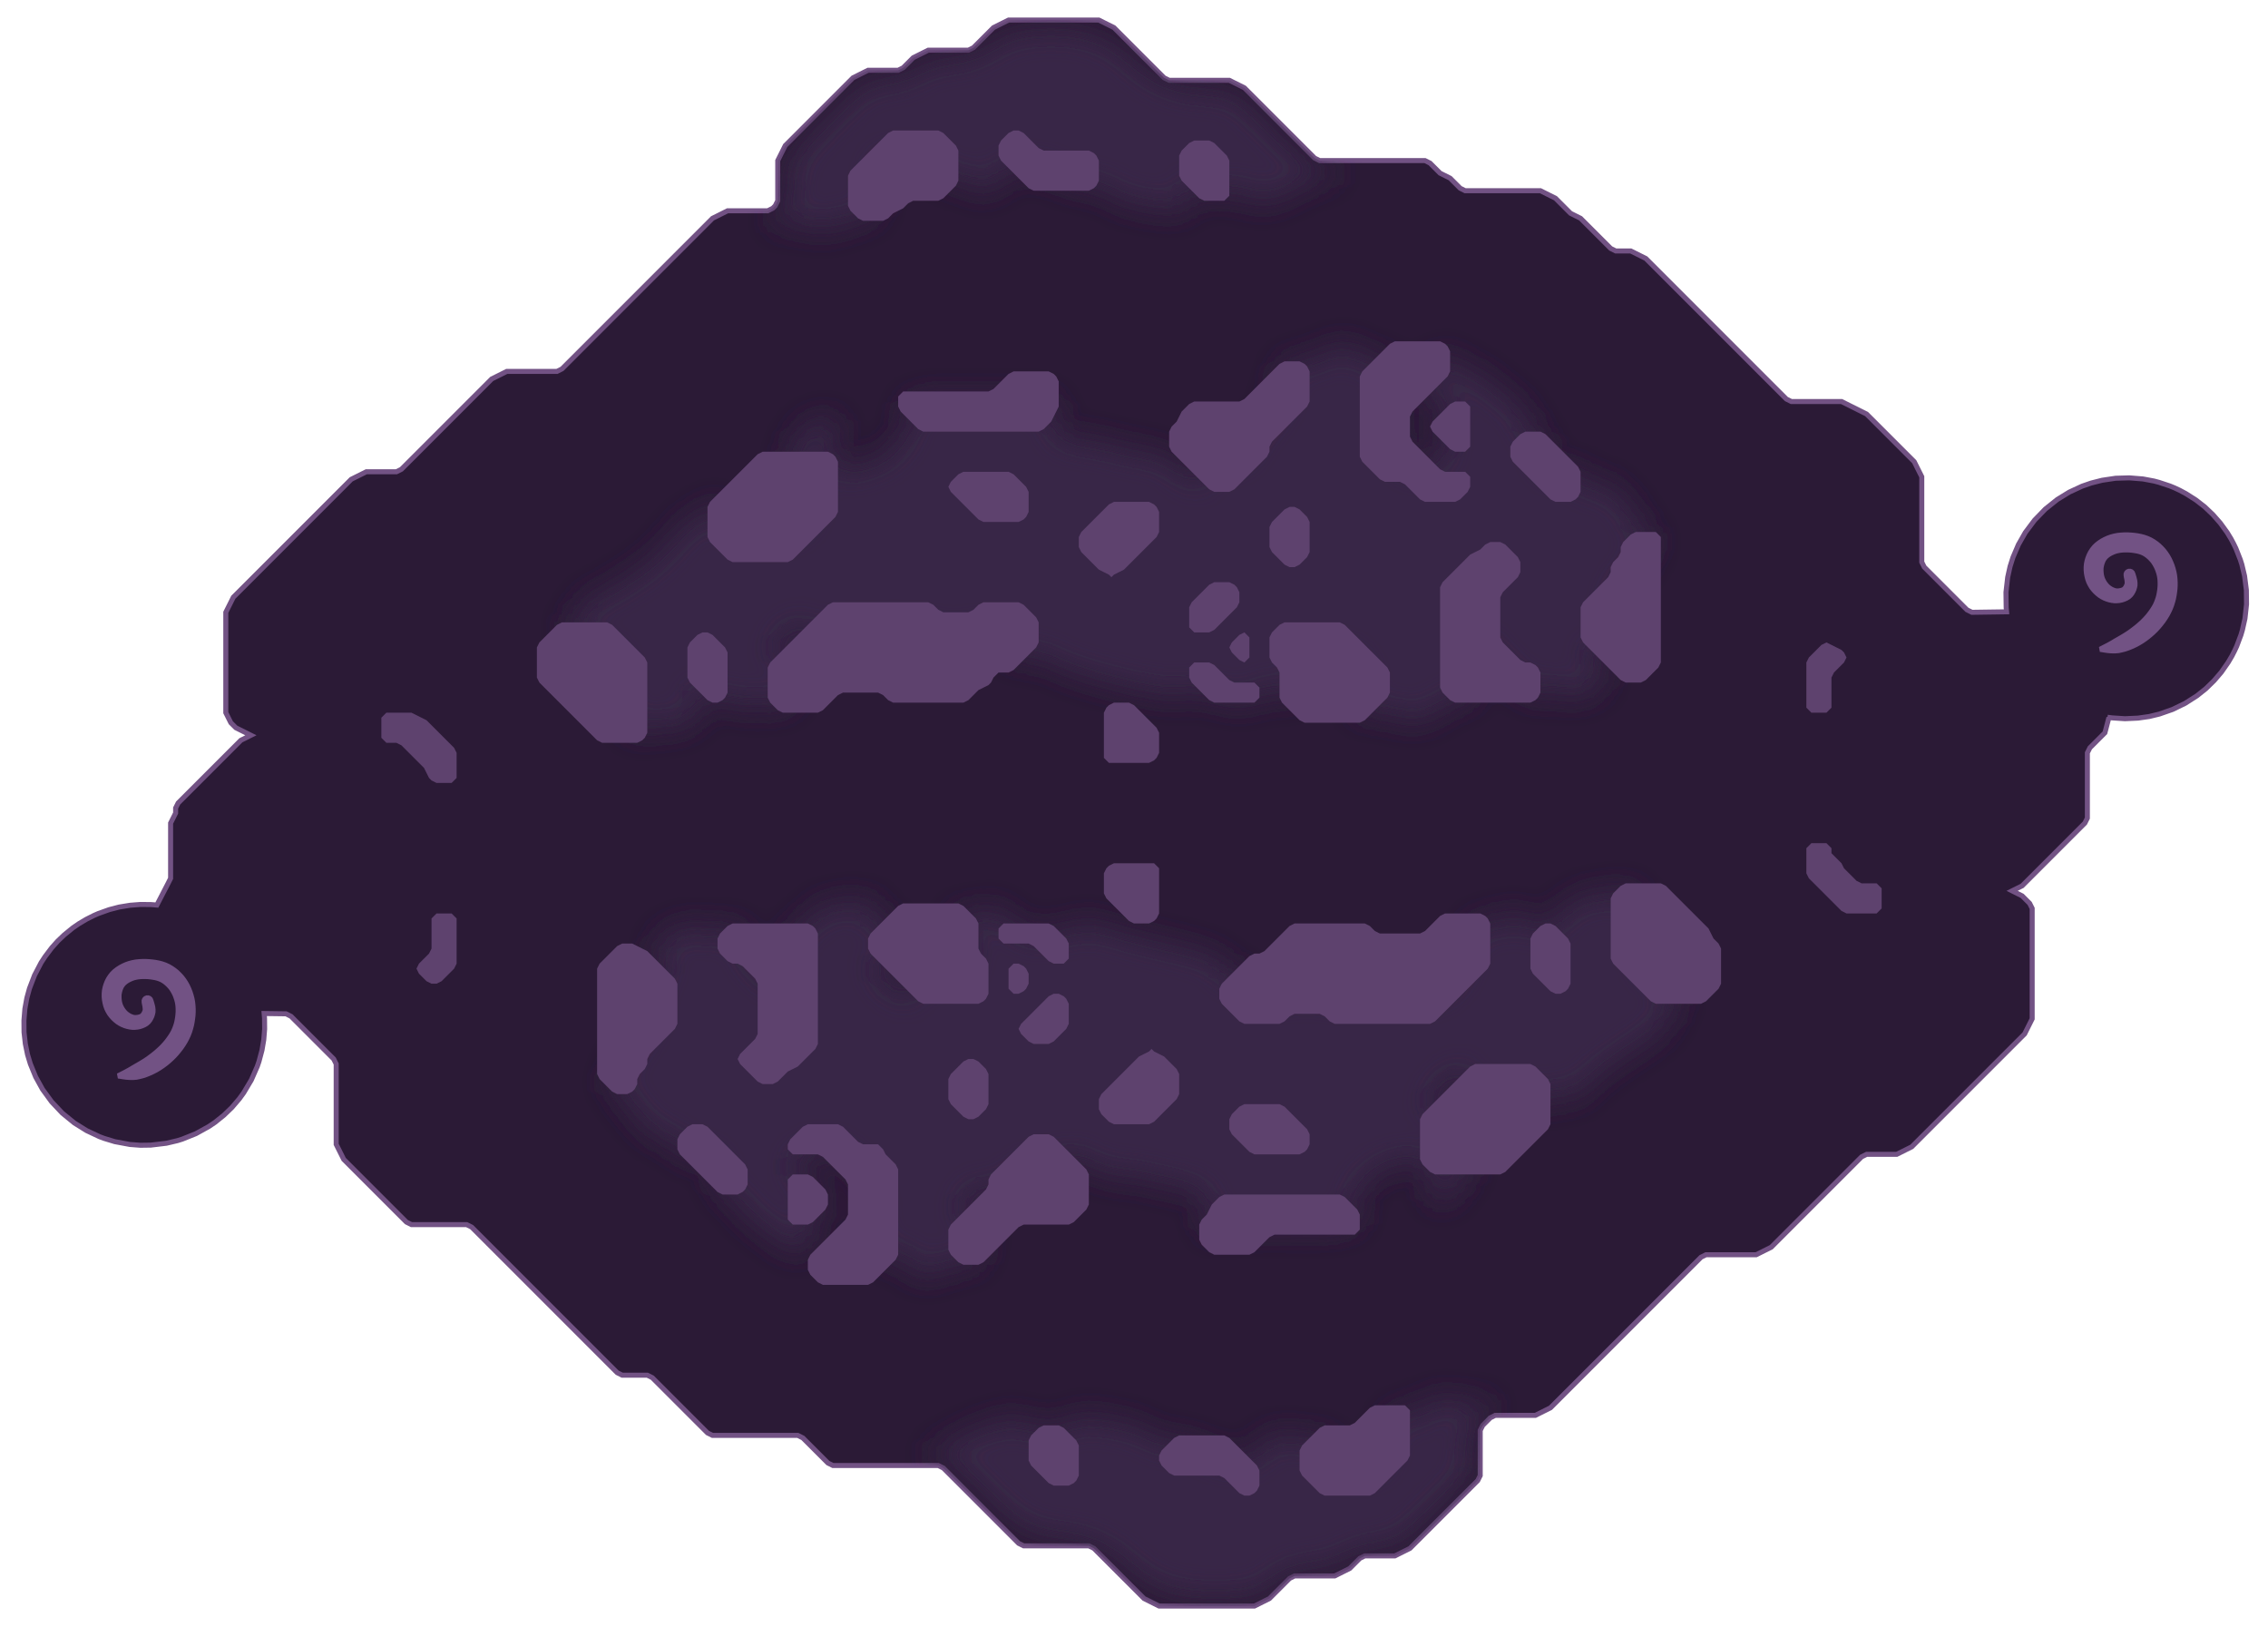
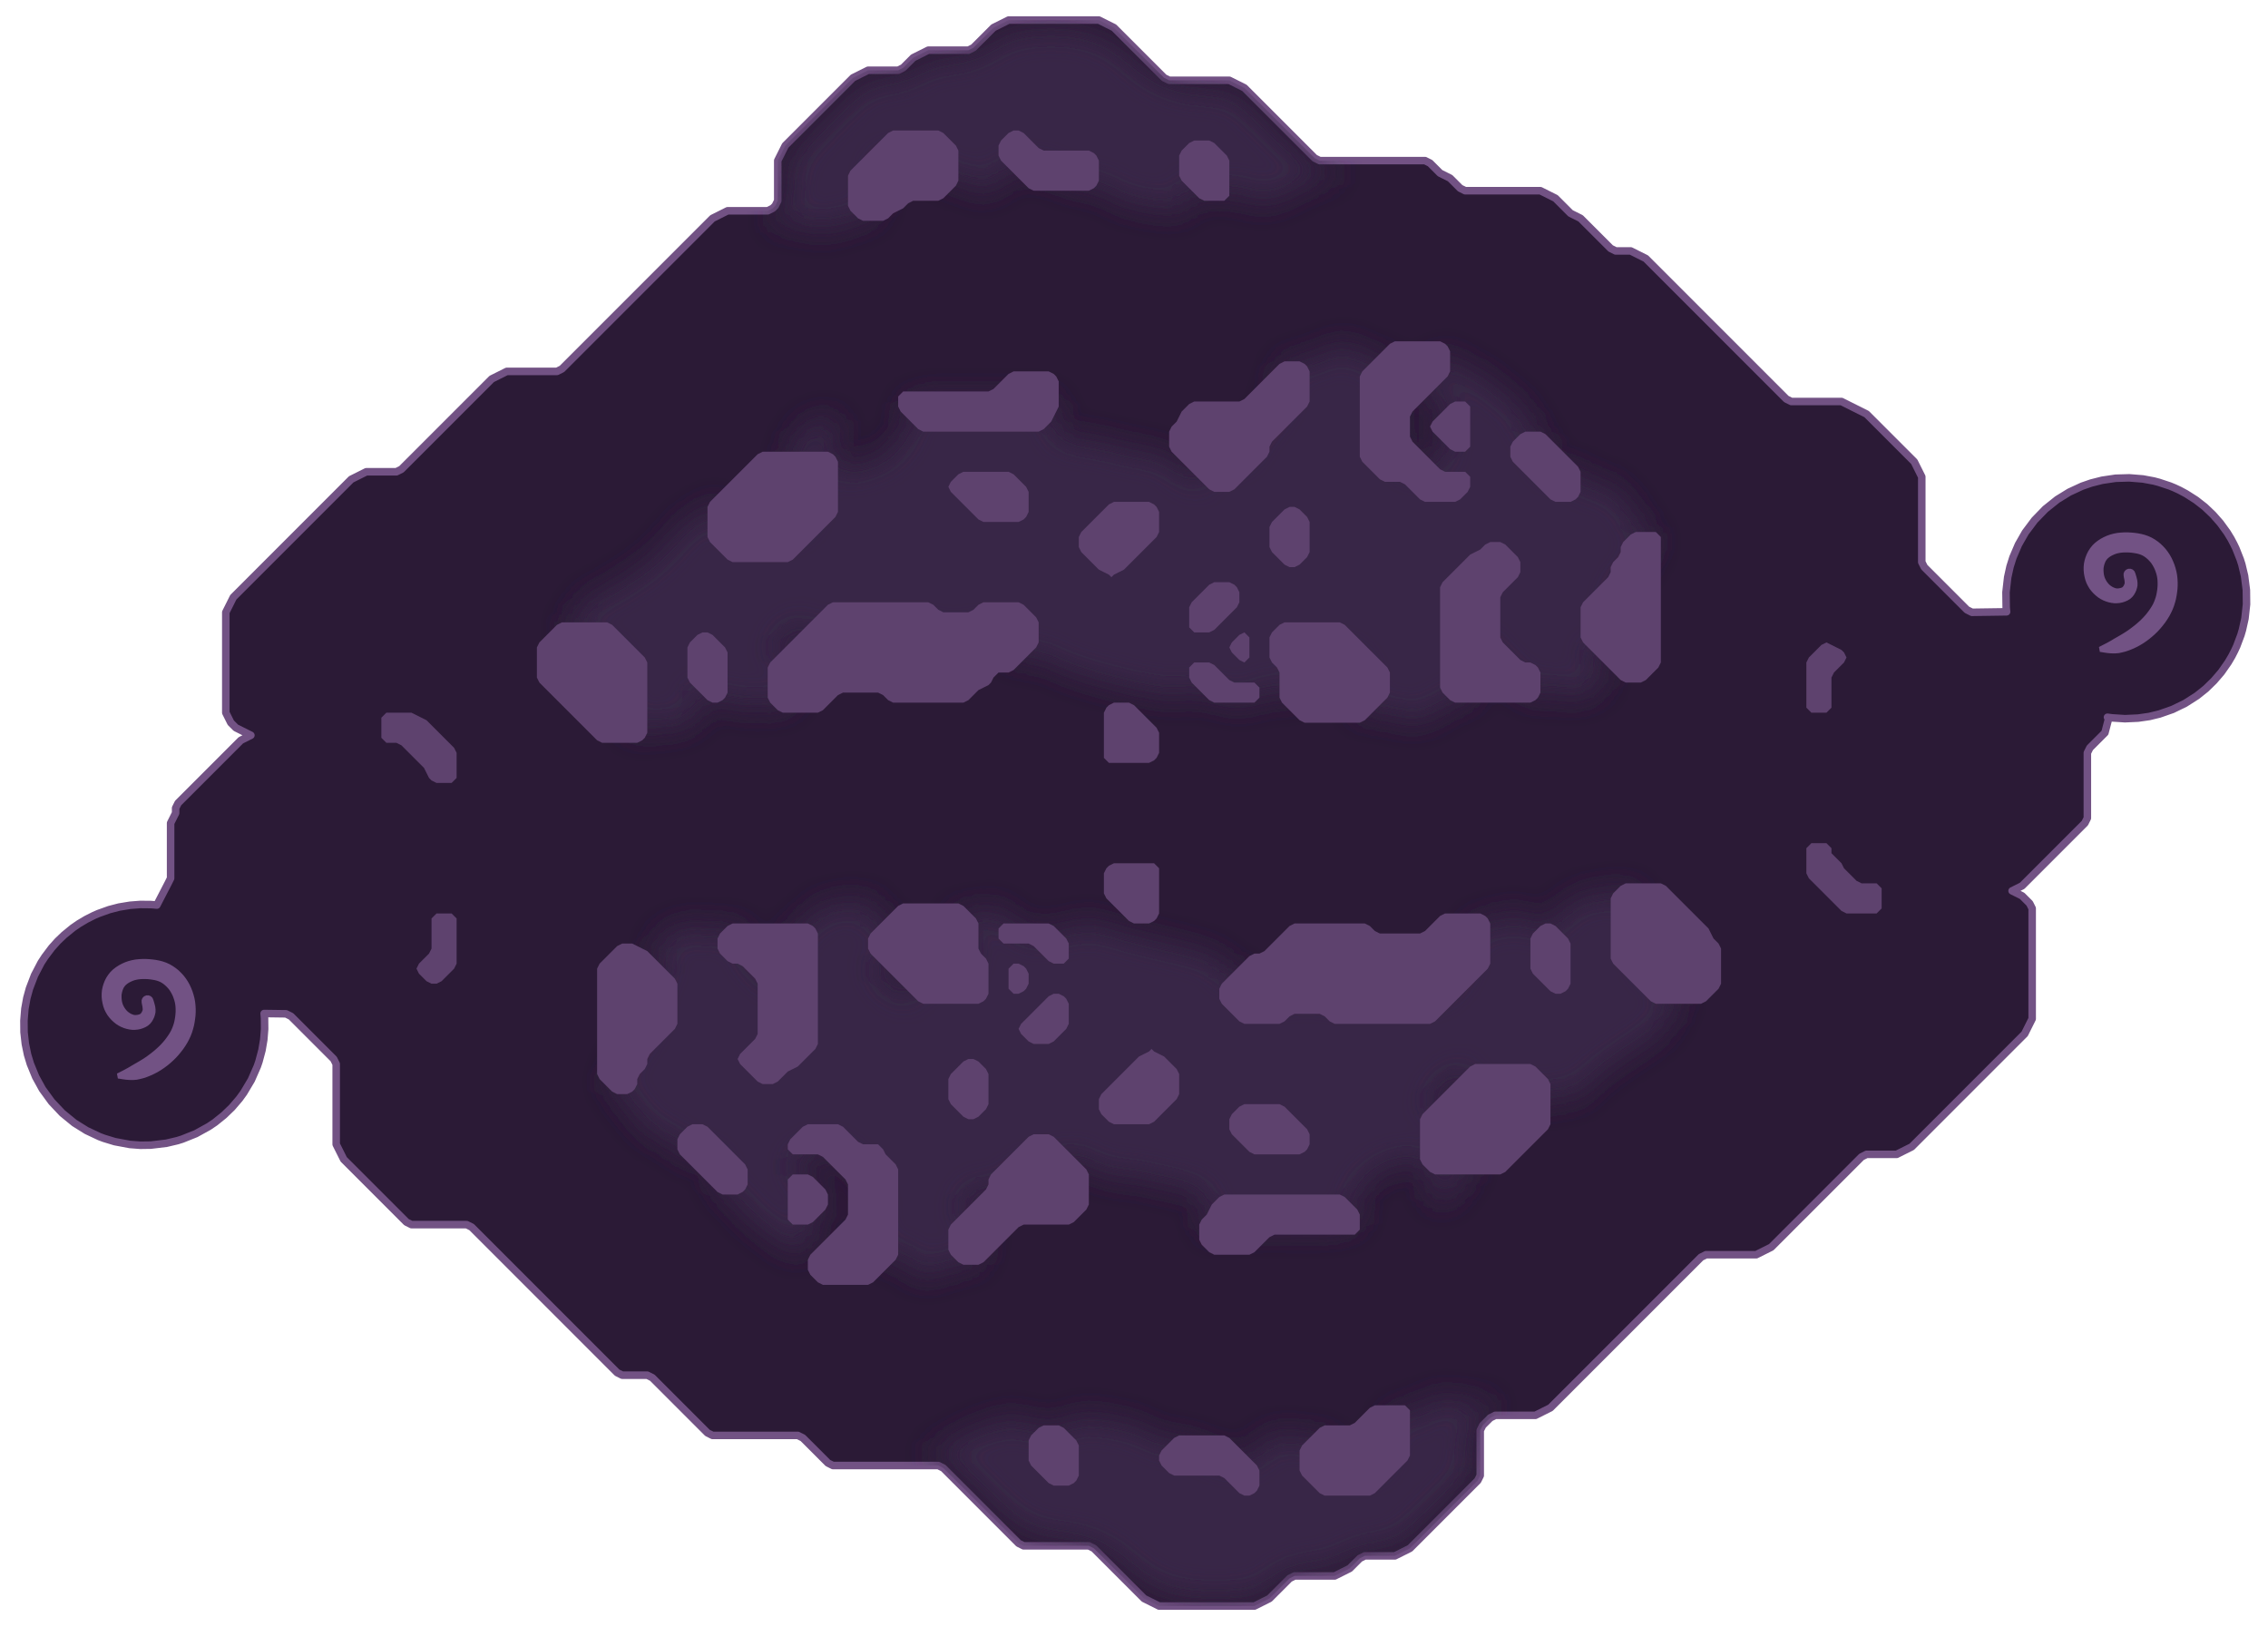
<svg xmlns="http://www.w3.org/2000/svg" viewBox="0 0 452 324">
  <defs>
    <clipPath id="inside">
      <path d="M201.00 4.00L219.00 4.00L222.00 5.50L232.00 15.50L233.00 16.00L245.00 16.00L248.00 17.50L262.00 31.50L263.00 32.00L284.00 32.00L285.00 32.50L287.00 34.50L289.00 35.50L291.00 37.50L292.00 38.00L307.00 38.00L310.00 39.50L313.00 42.50L315.00 43.50L321.00 49.50L322.00 50.00L325.00 50.00L328.00 51.50L356.00 79.50L357.00 80.00L367.00 80.00L372.00 82.50L381.50 92.00L383.00 95.00L383.00 112.00L383.50 113.00L392.00 121.50L393.00 122.00L399.90 121.90L399.82 121.01L399.78 118.01L400.12 115.02L400.59 112.89L401.17 111.06L402.26 108.51L403.64 106.09L405.48 103.64L407.62 101.43L410.01 99.52L412.40 98.05L414.95 96.87L416.77 96.24L418.94 95.69L421.63 95.29L424.36 95.21L427.08 95.43L429.27 95.84L430.25 96.10L432.45 96.83L433.35 97.20L434.40 97.69L435.65 98.36L437.63 99.62L439.39 100.99L441.01 102.53L442.49 104.21L443.87 106.11L444.63 107.36L445.18 108.40L445.60 109.27L446.48 111.50L446.79 112.48L447.33 114.75L447.69 117.57L447.72 120.41L447.41 123.24L446.90 125.52L446.61 126.51L445.76 128.77L445.35 129.65L444.81 130.71L444.06 131.98L442.70 133.93L441.22 135.65L439.60 137.23L437.83 138.64L435.48 140.14L432.99 141.35L430.36 142.27L428.34 142.76L426.11 143.08L423.49 143.20L420.88 143.03L420.01 142.91L420.30 142.95L419.50 146.00L416.50 149.00L416.00 150.00L416.00 163.00L415.50 164.00L403.00 176.50L401.00 177.50L403.00 178.50L404.50 180.00L405.00 181.00L405.00 203.00L403.50 206.00L381.00 228.50L378.00 230.00L372.00 230.00L371.00 230.50L353.00 248.50L350.00 250.00L340.00 250.00L339.00 250.50L309.00 280.50L306.00 282.00L298.00 282.00L297.00 282.50L295.50 284.00L295.00 285.00L295.00 294.00L294.50 295.00L281.00 308.50L278.00 310.00L272.00 310.00L271.00 310.50L269.00 312.50L266.00 314.00L258.00 314.00L257.00 314.50L253.00 318.50L250.00 320.00L231.00 320.00L228.00 318.50L218.00 308.50L217.00 308.00L204.00 308.00L203.00 307.50L188.00 292.50L187.00 292.00L166.00 292.00L165.00 291.50L160.00 286.50L159.00 286.00L142.00 286.00L141.00 285.50L130.00 274.50L129.00 274.00L124.00 274.00L123.00 273.50L94.00 244.50L93.00 244.00L82.00 244.00L81.00 243.50L68.50 231.00L67.00 228.00L67.00 212.00L66.50 211.00L58.00 202.50L57.00 202.00L52.64 201.94L52.72 202.91L52.74 205.04L52.57 207.16L52.21 209.26L51.61 211.51L51.28 212.47L50.09 215.18L48.57 217.73L47.70 218.93L46.21 220.67L44.62 222.20L42.83 223.64L41.61 224.46L39.04 225.88L36.32 226.97L35.36 227.27L33.15 227.79L30.06 228.16L27.99 228.19L25.88 228.03L22.88 227.47L20.71 226.81L19.81 226.47L17.24 225.26L14.82 223.75L12.42 221.79L10.29 219.53L8.46 217.02L7.11 214.57L6.05 211.98L5.49 210.13L5.05 207.99L4.79 205.67L4.77 203.33L4.96 201.00L5.35 198.85L5.87 196.96L6.88 194.32L8.19 191.81L8.96 190.63L10.31 188.84L11.50 187.51L12.80 186.27L14.53 184.86L15.71 184.05L17.19 183.17L18.72 182.40L19.59 182.02L21.77 181.24L23.73 180.73L25.92 180.37L27.98 180.21L30.04 180.23L30.97 180.30L30.88 180.30L31.26 180.33L33.50 176.00L34.00 175.00L34.00 164.00L35.00 162.00L35.00 161.00L35.50 160.00L48.00 147.50L50.00 146.50L47.00 145.00L46.00 144.00L45.00 142.00L45.00 122.00L46.50 119.00L70.00 95.50L73.00 94.00L79.00 94.00L80.00 93.50L98.00 75.50L101.00 74.00L111.00 74.00L112.00 73.50L142.00 43.50L145.00 42.00L153.00 42.00L154.00 41.50L154.50 41.00L155.00 40.00L155.00 32.00L156.50 29.00L170.00 15.50L173.00 14.00L179.00 14.00L180.00 13.50L182.00 11.50L185.00 10.00L193.00 10.00L194.00 9.50L198.00 5.50Z" />
    </clipPath>
    <filter id="fade" x="-10%" y="-10%" width="120%" height="120%">
      <feGaussianBlur stdDeviation="3" />
    </filter>
  </defs>
-   <path id="ground" fill="#2b1a36" stroke="#725284" d="M201.00 4.00L219.00 4.00L222.00 5.50L232.00 15.50L233.00 16.00L245.00 16.00L248.00 17.50L262.00 31.50L263.00 32.00L284.00 32.00L285.00 32.50L287.00 34.50L289.00 35.50L291.00 37.50L292.00 38.00L307.00 38.00L310.00 39.50L313.00 42.50L315.00 43.50L321.00 49.50L322.00 50.00L325.00 50.00L328.00 51.50L356.00 79.50L357.00 80.00L367.00 80.00L372.00 82.50L381.50 92.00L383.00 95.00L383.00 112.00L383.50 113.00L392.00 121.50L393.00 122.00L399.90 121.90L399.82 121.01L399.78 118.01L400.12 115.02L400.59 112.89L401.17 111.06L402.26 108.51L403.64 106.09L405.48 103.64L407.62 101.43L410.01 99.52L412.40 98.05L414.95 96.87L416.77 96.24L418.94 95.69L421.63 95.29L424.36 95.21L427.08 95.43L429.27 95.84L430.25 96.10L432.45 96.83L433.35 97.20L434.40 97.69L435.65 98.36L437.63 99.62L439.39 100.99L441.01 102.53L442.49 104.21L443.87 106.11L444.63 107.36L445.18 108.40L445.60 109.27L446.48 111.50L446.79 112.48L447.33 114.75L447.69 117.57L447.72 120.41L447.41 123.24L446.90 125.52L446.61 126.51L445.76 128.77L445.35 129.65L444.81 130.71L444.06 131.98L442.70 133.93L441.22 135.65L439.60 137.23L437.83 138.64L435.48 140.14L432.99 141.35L430.36 142.27L428.34 142.76L426.11 143.08L423.49 143.20L420.88 143.03L420.01 142.91L420.30 142.95L419.50 146.00L416.50 149.00L416.00 150.00L416.00 163.00L415.50 164.00L403.00 176.50L401.00 177.50L403.00 178.50L404.50 180.00L405.00 181.00L405.00 203.00L403.50 206.00L381.00 228.50L378.00 230.00L372.00 230.00L371.00 230.50L353.00 248.50L350.00 250.00L340.00 250.00L339.00 250.50L309.00 280.50L306.00 282.00L298.00 282.00L297.00 282.50L295.50 284.00L295.00 285.00L295.00 294.00L294.50 295.00L281.00 308.50L278.00 310.00L272.00 310.00L271.00 310.50L269.00 312.50L266.00 314.00L258.00 314.00L257.00 314.50L253.00 318.50L250.00 320.00L231.00 320.00L228.00 318.50L218.00 308.50L217.00 308.00L204.00 308.00L203.00 307.50L188.00 292.50L187.00 292.00L166.00 292.00L165.00 291.50L160.00 286.50L159.00 286.00L142.00 286.00L141.00 285.50L130.00 274.50L129.00 274.00L124.00 274.00L123.00 273.50L94.00 244.50L93.00 244.00L82.00 244.00L81.00 243.50L68.50 231.00L67.00 228.00L67.00 212.00L66.50 211.00L58.00 202.50L57.00 202.00L52.64 201.94L52.72 202.91L52.74 205.04L52.57 207.16L52.21 209.26L51.61 211.51L51.28 212.47L50.09 215.18L48.57 217.73L47.70 218.93L46.21 220.67L44.62 222.20L42.83 223.64L41.61 224.46L39.04 225.88L36.32 226.97L35.36 227.27L33.15 227.79L30.06 228.16L27.99 228.19L25.88 228.03L22.88 227.47L20.71 226.81L19.81 226.47L17.24 225.26L14.82 223.75L12.42 221.79L10.29 219.53L8.46 217.02L7.11 214.57L6.05 211.98L5.49 210.13L5.05 207.99L4.79 205.67L4.77 203.33L4.96 201.00L5.35 198.85L5.87 196.96L6.88 194.32L8.19 191.81L8.96 190.63L10.31 188.84L11.50 187.51L12.80 186.27L14.53 184.86L15.71 184.05L17.19 183.17L18.72 182.40L19.59 182.02L21.77 181.24L23.73 180.73L25.92 180.37L27.98 180.21L30.04 180.23L30.97 180.30L30.88 180.30L31.26 180.33L33.50 176.00L34.00 175.00L34.00 164.00L35.00 162.00L35.00 161.00L35.50 160.00L48.00 147.50L50.00 146.50L47.00 145.00L46.00 144.00L45.00 142.00L45.00 122.00L46.50 119.00L70.00 95.50L73.00 94.00L79.00 94.00L80.00 93.50L98.00 75.50L101.00 74.00L111.00 74.00L112.00 73.50L142.00 43.50L145.00 42.00L153.00 42.00L154.00 41.50L154.50 41.00L155.00 40.00L155.00 32.00L156.50 29.00L170.00 15.50L173.00 14.00L179.00 14.00L180.00 13.50L182.00 11.50L185.00 10.00L193.00 10.00L194.00 9.50L198.00 5.50Z" />
+   <path id="ground" fill="#2b1a36" stroke="#725284" stroke-width="1.5" stroke-linejoin="round" vector-effect="non-scaling-stroke" d="M201.00 4.00L219.00 4.00L222.00 5.50L232.00 15.50L233.00 16.00L245.00 16.00L248.00 17.50L262.00 31.50L263.00 32.00L284.00 32.00L285.00 32.50L287.00 34.50L289.00 35.50L291.00 37.50L292.00 38.00L307.00 38.00L310.00 39.50L313.00 42.50L315.00 43.50L321.00 49.50L322.00 50.00L325.00 50.00L328.00 51.50L356.00 79.50L357.00 80.00L367.00 80.00L372.00 82.50L381.50 92.00L383.00 95.00L383.00 112.00L383.50 113.00L392.00 121.50L393.00 122.00L399.90 121.90L399.82 121.01L399.78 118.01L400.12 115.02L400.59 112.89L401.17 111.06L402.26 108.51L403.64 106.09L405.48 103.64L407.62 101.43L410.01 99.52L412.40 98.05L414.95 96.87L416.77 96.24L418.94 95.69L421.63 95.29L424.36 95.21L427.08 95.43L429.27 95.84L430.25 96.10L432.45 96.83L433.35 97.20L434.40 97.69L435.65 98.36L437.63 99.62L439.39 100.99L441.01 102.53L442.49 104.21L443.87 106.11L444.63 107.36L445.18 108.40L445.60 109.27L446.48 111.50L446.79 112.48L447.33 114.75L447.69 117.57L447.72 120.41L447.41 123.24L446.90 125.52L446.61 126.51L445.76 128.77L445.35 129.65L444.81 130.71L444.06 131.98L442.70 133.93L441.22 135.65L439.60 137.23L437.83 138.64L435.48 140.14L432.99 141.35L430.36 142.27L428.34 142.76L426.11 143.08L423.49 143.20L420.88 143.03L420.01 142.91L420.30 142.95L419.50 146.00L416.50 149.00L416.00 150.00L416.00 163.00L415.50 164.00L403.00 176.50L401.00 177.50L403.00 178.50L404.50 180.00L405.00 181.00L405.00 203.00L403.50 206.00L381.00 228.50L378.00 230.00L372.00 230.00L371.00 230.50L353.00 248.50L350.00 250.00L340.00 250.00L339.00 250.50L309.00 280.50L306.00 282.00L298.00 282.00L297.00 282.50L295.50 284.00L295.00 285.00L295.00 294.00L294.50 295.00L281.00 308.50L278.00 310.00L272.00 310.00L271.00 310.50L269.00 312.50L266.00 314.00L258.00 314.00L257.00 314.50L253.00 318.50L250.00 320.00L231.00 320.00L228.00 318.50L218.00 308.50L217.00 308.00L204.00 308.00L203.00 307.50L188.00 292.50L187.00 292.00L166.00 292.00L165.00 291.50L160.00 286.50L159.00 286.00L142.00 286.00L141.00 285.50L130.00 274.50L129.00 274.00L124.00 274.00L123.00 273.50L94.00 244.50L93.00 244.00L82.00 244.00L81.00 243.50L68.50 231.00L67.00 228.00L67.00 212.00L66.50 211.00L58.00 202.50L57.00 202.00L52.64 201.94L52.72 202.91L52.74 205.04L52.57 207.16L52.21 209.26L51.61 211.51L51.28 212.47L50.09 215.18L48.57 217.73L47.70 218.93L46.21 220.67L44.62 222.20L42.83 223.64L41.61 224.46L39.04 225.88L36.32 226.97L35.36 227.27L33.15 227.79L30.06 228.16L27.99 228.19L25.88 228.03L22.88 227.47L20.71 226.81L19.81 226.47L17.24 225.26L14.82 223.75L12.42 221.79L10.29 219.53L8.46 217.02L7.11 214.57L6.05 211.98L5.49 210.13L5.05 207.99L4.79 205.67L4.77 203.33L4.96 201.00L5.35 198.85L5.87 196.96L6.88 194.32L8.19 191.81L8.96 190.63L10.31 188.84L11.50 187.51L12.80 186.27L14.53 184.86L15.71 184.05L17.19 183.17L18.72 182.40L19.59 182.02L21.77 181.24L23.73 180.73L25.92 180.37L27.98 180.21L30.04 180.23L30.97 180.30L30.88 180.30L31.26 180.33L33.50 176.00L34.00 175.00L34.00 164.00L35.00 162.00L35.00 161.00L35.50 160.00L48.00 147.50L50.00 146.50L47.00 145.00L46.00 144.00L45.00 142.00L45.00 122.00L46.50 119.00L70.00 95.50L73.00 94.00L79.00 94.00L80.00 93.50L98.00 75.50L101.00 74.00L111.00 74.00L112.00 73.50L142.00 43.50L145.00 42.00L153.00 42.00L154.00 41.50L154.50 41.00L155.00 40.00L155.00 32.00L156.50 29.00L170.00 15.50L173.00 14.00L179.00 14.00L180.00 13.50L182.00 11.50L185.00 10.00L193.00 10.00L194.00 9.50L198.00 5.50Z" />
  <g clip-path="url(#inside)">
    <path id="jungle" fill="#392546" fill-rule="evenodd" filter="url(#fade)" d="M197.8 8.4Q201.1 5.5 210.4 5.6Q219.8 5.7 225.6 11.4Q231.5 17.2 238.2 17.5Q244.9 17.8 246.2 18.5Q247.5 19.2 254.5 26.2Q261.5 33.1 263.6 33.4Q265.8 33.7 266.3 34.2Q266.8 34.8 266.4 35.1Q266 35.5 263.5 35.6Q261 35.7 259.4 37.1Q257.8 38.4 254.4 39.5Q251 40.6 250.3 40.4Q249.5 40.2 247.9 38.7Q246.3 37.2 245.9 37.3Q245.5 37.4 245.2 38.3Q244.8 39.3 244.3 39.4Q243.8 39.6 242.4 38.8Q241 38.1 239.9 38.2Q238.8 38.4 237.5 37.6Q236.3 36.7 236.1 37.1Q235.9 37.5 236.8 38.9Q237.8 40.3 236.5 41.4Q235.3 42.5 231.1 41.6Q227 40.6 225 40.6Q223 40.5 221.3 38.6Q219.5 36.8 217.4 37.2Q215.3 37.6 213.9 36.6Q212.5 35.7 211.1 35.6Q209.8 35.4 208.8 34.7Q207.8 34 206.4 33.9Q205 33.7 203.9 34Q202.8 34.4 201.4 33.6Q200.1 32.8 199.9 33.1Q199.7 33.5 200.2 34.3Q200.7 35 200.3 35.6Q199.9 36.3 199.2 36.8Q198.5 37.4 196.5 37.8Q194.5 38.1 193.6 37.4Q192.8 36.8 192.4 35.5Q192 34.2 190.8 35.7Q189.5 37.1 186.9 34.4Q184.3 31.7 181.1 31.6Q178 31.6 177 32.1Q176 32.6 175.5 33.5Q175.1 34.5 175 39Q175 43.5 172.5 43.6Q170 43.6 168.3 44.6Q166.5 45.6 163.8 45.6Q161 45.6 159.5 44.6Q158 43.7 156.5 44.6Q155 45.5 154.3 45Q153.5 44.5 155.2 42.6Q156.8 40.8 156.9 36.8Q157 32.8 157.6 31.3Q158.3 29.8 164.7 23.4Q171 17 172.5 16.3Q174 15.5 177.3 15.4Q180.5 15.3 182.8 13.4Q185 11.5 189.8 11.4Q194.5 11.3 197.8 8.4ZM265.5 69.4Q267.3 68.8 268.8 68.9Q270.3 69.1 271 69.9Q271.8 70.8 272 71.6Q272.3 72.5 273.9 71.6Q275.5 70.8 276.7 71.8Q277.8 72.8 277.7 80.8Q277.5 88.8 279.4 90.9Q281.3 93.1 282.9 93.1Q284.5 93.1 286.4 91.2Q288.2 89.3 287.3 87.1Q286.4 85 286.5 84.1Q286.6 83.3 287.4 82.3Q288.2 81.3 288.2 80.6Q288.1 80 287 79.1Q286 78.2 284.5 78.9Q283 79.6 281.9 78.4Q280.8 77.3 284.9 73.3Q289 69.3 289.5 71.4Q290 73.5 291.6 73.3Q293.3 73.1 299 77.8Q304.8 82.5 304.9 83Q305 83.5 304.5 84.5Q303.9 85.5 305.9 86.1Q307.9 86.8 307.7 88.6Q307.5 90.5 308 91.6Q308.5 92.8 309.6 93.3Q310.8 93.8 313 93.6Q315.3 93.5 315.8 95.6Q316.3 97.6 317.7 96.8Q319.1 96 319.7 96Q320.3 96.1 323.6 99.4Q327 102.8 326.5 104.1Q326 105.5 328 106.1Q330 106.8 330 107.3Q330.1 107.8 329.1 108.9Q328.1 110 328 111Q327.9 112 324.9 115Q321.8 118 321.9 123.5Q322 129 320.9 129.9Q319.8 130.8 318.4 130Q317 129.2 316.6 129.3Q316.1 129.5 318.3 132.1Q320.5 134.8 319.4 136.2Q318.3 137.7 316.4 138.3Q314.5 138.9 313.1 138.9Q311.8 139 309.9 137.8Q308 136.6 307.5 137.8Q307 139 306.2 139.2Q305.5 139.4 300.5 134.4Q295.5 129.5 295.2 128.2Q294.9 127 294.5 126.8Q294 126.5 293.9 132.8Q293.8 139.2 292.8 139.6Q291.8 140 290 139.6Q288.3 139.3 288.1 140.1Q287.8 141 286.9 141.9Q286 142.7 282.9 143.4Q279.8 144 277.8 142.6Q275.8 141.1 274.1 142Q272.5 142.9 271.4 142.1Q270.3 141.4 270 140.8Q269.8 140.3 270.6 139Q271.3 137.8 271.3 135.8Q271.3 133.8 269.3 131.9Q267.3 130 263.1 130.1Q259 130.3 260 133Q260.9 135.8 258.8 137.8Q256.8 139.8 256.1 139.6Q255.5 139.3 255.1 138Q254.8 136.6 253.3 137.1Q251.8 137.6 251.4 138.5Q251 139.5 250.5 139.7Q250 140 247.6 139.9Q245.3 139.9 243 139.3Q240.8 138.8 239.5 137.9Q238.3 137.1 236.5 138.3Q234.8 139.5 223.4 136.7Q212 133.9 209.3 132Q206.5 130.1 204.6 130.9Q202.7 131.8 201.6 130.8Q200.6 129.8 200.8 128.5Q201.1 127.3 200.6 126.6Q200.1 126 196.8 126.2Q193.5 126.4 192.4 127.1Q191.3 127.8 190 127.9Q188.8 127.9 187 127Q185.3 126 183.6 126Q182 125.9 174 126Q166 126 163.6 127.7Q161.3 129.5 160.2 128.4Q159.1 127.3 159.9 125.8Q160.7 124.3 160.4 123.9Q160 123.5 156.8 126.9Q153.5 130.2 153.9 130.5Q154.3 130.7 155.8 129.9Q157.3 129.1 158.4 130.2Q159.5 131.3 159.2 134.8Q158.8 138.3 157.4 139.8Q156 141.4 155.5 141.4Q155 141.4 153.6 140.4Q152.3 139.4 150.5 140.7Q148.8 141.9 147.1 140.6Q145.5 139.2 143.6 139.6Q141.8 139.9 139.8 138.5Q137.8 137.2 137.7 137.7Q137.7 138.3 139 139.6Q140.3 141 140 141.9Q139.6 142.8 136.6 144.4Q133.5 146 131.4 144.8Q129.3 143.6 129 144.9Q128.7 146.3 128.2 146.6Q127.8 146.9 125.3 144.6Q122.9 142.3 122.8 136.6Q122.7 131 121.7 130.5Q120.8 130 118.9 129.8Q117 129.6 114.7 127.3Q112.4 125 112.6 124.5Q112.8 124 114.4 123.8Q116.1 123.5 115.7 122.4Q115.2 121.3 116 120.3Q116.8 119.4 118.1 119Q119.5 118.6 125.3 114.9Q131 111.2 134.4 106.8Q137.7 102.5 139.1 102.8Q140.5 103.2 141 101.6Q141.5 100 142.3 100.2Q143 100.4 145.4 103.1Q147.8 105.7 152.1 105.8Q156.5 105.8 157.2 105.5Q158 105.3 159.4 103.6Q160.9 102 160.9 99.4Q160.9 96.8 158.2 93.6Q155.5 90.5 157.3 90Q159.2 89.5 158.8 88.3Q158.4 87 159.3 86Q160.3 85.1 162.6 84Q165 82.8 166.1 83.7Q167.2 84.5 167.3 85.1Q167.4 85.8 166 87.5Q164.6 89.3 165.6 90.1Q166.6 91 167.2 92.6Q167.8 94.2 168.8 93.6Q169.8 92.9 172.6 92.2Q175.5 91.6 176.3 90.9Q177 90.3 179.2 87.5Q181.4 84.8 180.8 83.1Q180.1 81.5 181.2 80.4Q182.3 79.2 194.3 79.5Q206.3 79.7 207.5 79.5Q208.8 79.2 209.9 80.3Q211 81.5 210.4 83.1Q209.7 84.8 211.1 86.1Q212.5 87.5 215.9 87.6Q219.3 87.8 223.4 89.1Q227.5 90.3 229.5 90.1Q231.5 89.9 235.6 93.5Q239.8 97.2 239.9 96.7Q240 96.3 239.2 95.1Q238.4 94 238.7 93.3Q239 92.5 239.8 91.9Q240.5 91.3 241.8 91.5Q243 91.8 244.6 91.5Q246.3 91.3 247.5 90Q248.7 88.8 248.9 87.6Q249.1 86.5 252 83.5Q254.9 80.5 255.1 77.1Q255.3 73.8 255.7 73.1Q256 72.5 256.9 72.1Q257.8 71.7 259.5 71.9Q261.3 72.2 262.5 71.1Q263.8 70 265.5 69.4ZM322.4 177.7Q323.5 176.8 324.1 176.8Q324.8 176.8 326.1 178.4Q327.5 180 327.6 185.4Q327.6 190.8 328 191.9Q328.5 193 330.1 193.9Q331.8 194.8 333.9 197.3Q336 199.8 334.2 200.1Q332.3 200.5 332.8 201.6Q333.2 202.8 332.9 203.3Q332.6 203.8 331.1 205.3Q329.5 206.8 324 210.3Q318.5 213.9 316.4 216.4Q314.3 219 313.6 219Q313 219.1 311.4 218Q309.8 217 309.4 218.9Q309 220.7 307.1 219.5Q305.3 218.3 298.9 218.5Q292.5 218.7 291.5 217.6Q290.6 216.5 291.4 215Q292.3 213.5 292 213.2Q291.8 212.8 291.4 213Q291 213.2 287.5 216.9Q284 220.5 284.4 220.8Q284.8 221.1 286.1 220.2Q287.5 219.4 288.6 220.2Q289.7 221 289.7 224.9Q289.6 228.8 291.8 231.1Q293.9 233.5 293.7 233.9Q293.5 234.3 291.9 234.4Q290.3 234.6 290.6 235.9Q290.9 237.3 289.2 238.5Q287.5 239.8 286.9 239.7Q286.3 239.7 285.5 238.8Q284.7 238 285.3 236.3Q285.9 234.5 284.3 232.7Q282.8 230.9 281.9 231.4Q281 231.9 280 231.7Q279 231.5 276.4 232.6Q273.8 233.8 271.7 236.4Q269.5 239 270.4 240.8Q271.3 242.5 270.3 243.7Q269.3 244.9 257 244.6Q244.8 244.4 243.3 245.2Q241.8 246 240.6 244.7Q239.4 243.5 240.2 241.8Q241.1 240 239.5 238.4Q238 236.7 235.1 236.5Q232.3 236.3 229.9 235.4Q227.5 234.5 223.3 234.4Q219 234.3 216.3 232Q213.5 229.7 212.3 231.3Q211 232.8 208.8 232.6Q206.5 232.3 205.4 232.8Q204.3 233.2 201.1 236.5Q198 239.8 197.2 239.4Q196.3 239 196.6 237.6Q196.9 236.3 196.3 236.2Q195.8 236.2 193.2 239Q190.6 241.8 191.1 241.9Q191.5 242.1 192.9 241.3Q194.3 240.5 195.4 241.5Q196.6 242.5 195.8 244Q195.1 245.5 195.3 248.5Q195.4 251.5 194.3 252Q193.3 252.4 191.5 252Q189.8 251.6 188.1 252.9Q186.5 254.2 184.9 254.3Q183.3 254.4 181.8 253.2Q180.3 252 180.4 250.9Q180.6 249.8 180.3 249.4Q180 249 178.8 250.5Q177.5 252 175.5 250.1Q173.4 248.3 173.4 241.5Q173.4 234.8 168.3 231.2Q163.3 227.7 162.9 228.9Q162.5 230 160.5 230.5Q158.5 231 158.6 232.5Q158.6 234 160.1 234.3Q161.5 234.6 162.2 235.4Q162.9 236.3 163.2 239.1Q163.5 242 162.5 243.4Q161.4 244.8 161.9 246.1Q162.3 247.5 160.5 248.9Q158.8 250.3 155.3 247.5Q151.8 244.8 149.6 243.1Q147.5 241.5 147 240.1Q146.5 238.7 144.8 238.2Q143.1 237.8 142.9 235.5Q142.8 233.3 142.3 232.3Q141.8 231.3 140.6 230.8Q139.5 230.3 137.6 230.5Q135.8 230.7 135.2 228.7Q134.6 226.8 133.2 227.2Q131.8 227.7 128.5 224.5Q125.3 221.3 124.9 220Q124.5 218.8 122.9 217.9Q121.3 217 121.8 215.1Q122.4 213.3 123.3 212.2Q124.3 211.1 124.3 210.2Q124.4 209.3 126.5 206.9Q128.7 204.5 128.8 200.3Q128.9 196 130.7 194.4Q132.5 192.8 131.2 190.8Q130 188.8 131.7 187Q133.5 185.3 136.5 184.7Q139.5 184.1 141.3 185.1Q143 186 144.1 185.2Q145.3 184.4 145.9 184.4Q146.5 184.4 147.6 185.4Q148.6 186.5 148.8 188Q149.1 189.5 149.9 190.8Q150.8 192 153.5 194.3Q156.3 196.6 156.6 196.2Q156.9 195.8 156.9 191.1Q156.9 186.5 157.3 185.8Q157.6 185 159.5 184.5Q161.3 184 161.5 183Q161.6 182 162.6 181.2Q163.5 180.3 168.4 179.8Q173.3 179.2 174.4 180.4Q175.6 181.5 174.6 183.1Q173.7 184.8 175.5 184Q177.3 183.3 178.4 184.5Q179.6 185.8 179.4 188.6Q179.2 191.5 178.2 192.3Q177.3 193.1 175.8 192.2Q174.3 191.4 174 191.8Q173.7 192.3 177.5 195.9Q181.3 199.6 181.5 199.2Q181.8 198.8 181 197.4Q180.1 196 181.1 194.9Q182 193.8 187.2 193.8Q192.5 193.8 192 192.6Q191.5 191.5 192.6 190Q193.6 188.5 191.7 186.4Q189.7 184.3 189.8 183.5Q189.9 182.8 191 182Q192 181.2 193.4 181.9Q194.8 182.7 196.5 181.5Q198.3 180.2 199.3 181.1Q200.4 182 200.7 183Q201 184 202.7 184.2Q204.4 184.5 205.1 185.8Q205.8 187 207.5 186.1Q209.3 185.2 210.8 185.5Q212.3 185.9 213.8 184.6Q215.3 183.2 219.6 184.6Q224 186.1 233.3 188.2Q242.5 190.3 243.7 191.4Q244.8 192.5 244.4 193.7Q244 194.9 246 194.2Q248 193.5 248.9 194.4Q249.7 195.3 249.6 196.3Q249.4 197.3 249.8 197.7Q250.3 198.1 254.1 197.9Q258 197.7 259.4 196.9Q260.8 196.2 262.1 196.9Q263.5 197.7 265.1 197.9Q266.8 198.2 275.9 198.2Q285 198.2 285.8 197.9Q286.5 197.6 288.8 195.3Q291 193 291.3 189.9Q291.6 186.8 293.6 184.7Q295.5 182.7 296.2 182.8Q296.8 183 297.5 184.3Q298.3 185.6 298.8 184.2Q299.4 182.8 300.6 182Q301.8 181.3 304.3 183.1Q306.8 185 308.4 184.5Q310 183.9 310 183.1Q310.1 182.3 310.8 181.5Q311.5 180.7 314.8 179Q318 177.3 319.6 178Q321.3 178.7 322.4 177.7ZM284 279.6Q284.9 278.8 287.7 278.7Q290.5 278.6 292 279.5Q293.5 280.4 294.9 279.5Q296.3 278.6 297.1 279.1Q297.9 279.5 295.7 281.9Q293.6 284.3 293.5 288.8Q293.5 293.3 293.1 294Q292.8 294.8 286.4 301.1Q280 307.4 278.6 308Q277.3 308.6 274.1 308.7Q271 308.8 268.3 310.7Q265.5 312.6 261.3 312.7Q257 312.8 254.6 315Q252.3 317.2 250.8 317.9Q249.3 318.6 240 318.6Q230.8 318.5 224.9 312.8Q219 307 211.9 306.7Q204.8 306.5 199.8 301.6Q194.8 296.8 191.9 293.9Q189 291.1 187.3 290.7Q185.5 290.3 185.1 289.7Q184.6 289 186.6 288.7Q188.5 288.4 190 287.1Q191.5 285.8 196.4 284.2Q201.3 282.5 202.4 282.6Q203.5 282.7 205 283.6Q206.5 284.5 209.3 284.5Q212 284.5 213.5 283.1Q215 281.6 218.6 282.6Q222.3 283.5 224.3 283.5Q226.3 283.6 229 285.5Q231.8 287.3 234.1 287Q236.5 286.7 237.6 287.5Q238.8 288.3 240.3 288.5Q241.8 288.8 243.3 289.9Q244.8 291.1 246 290.4Q247.3 289.7 248.9 290.5Q250.5 291.3 250.2 289.9Q249.9 288.5 252.1 287Q254.3 285.6 255.9 285.6Q257.5 285.6 258.9 286.5Q260.3 287.4 261.9 286.5Q263.5 285.6 264.7 286.7Q265.9 287.8 265.6 289Q265.4 290.3 265.6 291.3Q265.8 292.3 269.4 292.4Q273 292.6 274.1 291.7Q275.3 290.8 275.6 287.1Q275.9 283.5 277.8 282Q279.8 280.5 280.4 280.7Q281 280.9 281.3 281.8Q281.7 282.8 282.1 282.8Q282.5 282.8 282.8 281.7Q283 280.5 284 279.6Z" />
  </g>
  <path id="walls" fill="#5e426e" fill-rule="evenodd" d="M178 26L187 26L188 26.5L190.5 29L191 30L191 36L190.5 37L188 39.5L187 40L182 40L181 40.5L180 41.5L178 42.5L177 43.5L176 44L172 44L171 43.5L169.5 42L169 41L169 35L169.5 34L177 26.5ZM202 26L203 26L204 26.5L207 29.5L208 30L217 30L218 30.5L218.5 31L219 32L219 36L218.5 37L218 37.5L217 38L206 38L205 37.5L199.5 32L199 31L199 29L199.5 28L201 26.5ZM238 28L241 28L242 28.5L244.5 31L245 32L245 39L244 40L240 40L239 39.5L235.5 36L235 35L235 31L235.5 30L237 28.5ZM278 68L287 68L288 68.5L288.5 69L289 70L289 74L288.5 75L281.5 82L281 83L281 87L281.5 88L287 93.5L288 94L292 94L293 95L293 97L292.5 98L291 99.5L290 100L284 100L283 99.5L280 96.5L279 96L276 96L275 95.5L271.5 92L271 91L271 75L271.5 74L277 68.5ZM256 72L259 72L260 72.5L260.5 73L261 74L261 80L260.5 81L253.5 88L253 89L253 90L252.5 91L246 97.5L245 98L242 98L241 97.5L233.5 90L233 89L233 86L233.5 85L234.5 84L235.5 82L237 80.5L238 80L247 80L248 79.5L255 72.5ZM202 74L209 74L210 74.5L210.5 75L211 76L211 81L209.5 84L208 85.5L207 86L184 86L183 85.5L179.5 82L179 81L179 79L180 78L197 78L198 77.5L201 74.5ZM290 80L292 80L293 81L293 89L292 90L290 90L289 89.5L285.5 86L285 85L285.5 84L289 80.5ZM304 86L307 86L308 86.5L314.5 93L315 94L315 98L314.5 99L314 99.5L313 100L310 100L309 99.5L301.5 92L301 91L301 89L301.5 88L303 86.5ZM152 90L165 90L166 90.5L166.5 91L167 92L167 102L166.5 103L158 111.5L157 112L146 112L145 111.5L141.5 108L141 107L141 101L141.5 100L151 90.5ZM192 94L201 94L202 94.5L204.5 97L205 98L205 102L204.5 103L204 103.5L203 104L196 104L195 103.5L189.5 98L189 97L189.5 96L191 94.5ZM222 100L229 100L230 100.5L230.5 101L231 102L231 106L230.5 107L224 113.5L222 114.5L221.5 115L221 114.5L219 113.5L215.5 110L215 109L215 107L215.5 106L221 100.5ZM257 101L258 101L259 101.5L260.5 103L261 104L261 110L260.5 111L259 112.5L258 113L257 113L256 112.5L253.5 110L253 109L253 105L253.5 104L256 101.5ZM326 106L330 106L331 107L331 132L330.5 133L328 135.5L327 136L324 136L323 135.5L315.5 128L315 127L315 121L315.5 120L320.5 115L321 114L321 113L321.5 112L322.5 111L323 110L323 109L323.5 108L325 106.5ZM297 108L299 108L300 108.5L302.5 111L303 112L303 114L302.5 115L299.5 118L299 119L299 127L299.5 128L303 131.5L304 132L305 132L306 132.5L306.5 133L307 134L307 138L306.5 139L306 139.5L305 140L290 140L289 139.5L287.5 138L287 137L287 117L287.5 116L293 110.5L295 109.5L296 108.5ZM242 116L245 116L246 116.5L246.5 117L247 118L247 120L246.5 121L242 125.5L241 126L238 126L237 125L237 121L237.5 120L241 116.5ZM166 120L185 120L186 120.5L187 121.5L188 122L193 122L194 121.5L195 120.5L196 120L203 120L204 120.5L206.5 123L207 124L207 128L206.5 129L202 133.5L201 134L199 134L198 135L197.5 136L197 136.5L195 137.5L193 139.5L192 140L178 140L177 139.5L176 138.5L175 138L168 138L167 138.5L164 141.5L163 142L156 142L155 141.5L153.5 140L153 139L153 133L153.5 132L165 120.5ZM112 124L121 124L122 124.5L128.5 131L129 132L129 146L128.5 147L128 147.5L127 148L120 148L119 147.5L107.5 136L107 135L107 129L107.5 128L111 124.5ZM256 124L267 124L268 124.5L276.5 133L277 134L277 138L276.5 139L272 143.5L271 144L260 144L259 143.5L255.5 140L255 139L255 134L254.5 133L253.5 132L253 131L253 127L253.5 126L255 124.5ZM140 126L141 126L142 126.5L144.5 129L145 130L145 138L144.5 139L144 139.5L143 140L142 140L141 139.5L137.5 136L137 135L137 129L137.5 128L139 126.5ZM248 126L249 127L249 131L248 132L247 131.5L245.5 130L245 129L245.5 128L247 126.5ZM364 128L367 129.5L367.5 130L368 131L367.5 132L365.5 134L365 135L365 141L364 142L361 142L360 141L360 132L360.5 131L363 128.5ZM238 132L241 132L242 132.5L245 135.5L246 136L250 136L251 137L251 139L250 140L242 140L241 139.5L237.5 136L237 135L237 133ZM222 140L225 140L226 140.5L230.5 145L231 146L231 150L230.5 151L230 151.5L229 152L221 152L220 151L220 142L220.5 141L221 140.5ZM77 142L82 142L85 143.5L90.5 149L91 150L91 155L90 156L87 156L86 155.5L85.5 155L84.5 153L80 148.5L79 148L77 148L76 147L76 143ZM361 168L364 168L365 169L365 170L367 172L367.5 173L370 175.5L371 176L374 176L375 177L375 181L374 182L368 182L367 181.5L360.5 175L360 174L360 169ZM222 172L230 172L231 173L231 182L230.5 183L230 183.5L229 184L226 184L225 183.5L220.5 179L220 178L220 174L220.5 173L221 172.5ZM324 176L331 176L332 176.5L340.5 185L341.5 187L342.5 188L343 189L343 196L342.5 197L340 199.5L339 200L330 200L329 199.5L321.5 192L321 191L321 179L321.5 178L323 176.5ZM180 180L191 180L192 180.5L194.5 183L195 184L195 189L195.5 190L196.5 191L197 192L197 198L196.5 199L196 199.5L195 200L184 200L183 199.5L173.5 190L173 189L173 187L173.5 186L179 180.5ZM87 182L90 182L91 183L91 192L90.5 193L88 195.5L87 196L86 196L85 195.5L83.5 194L83 193L83.5 192L85.5 190L86 189L86 183ZM288 182L295 182L296 182.5L296.5 183L297 184L297 192L296.5 193L286 203.5L285 204L266 204L265 203.5L264 202.5L263 202L258 202L257 202.5L256 203.5L255 204L248 204L247 203.5L243.5 200L243 199L243 197L243.5 196L249 190.5L250 190L251 190L252 189.5L257 184.5L258 184L272 184L273 184.5L274 185.5L275 186L283 186L284 185.5L287 182.5ZM146 184L161 184L162 184.5L162.5 185L163 186L163 208L162.5 209L159 212.5L157 213.5L155 215.5L154 216L152 216L151 215.5L147.5 212L147 211L147.5 210L150.5 207L151 206L151 196L150.5 195L148 192.5L147 192L146 192L145 191.5L143.5 190L143 189L143 187L143.5 186L145 184.5ZM200 184L209 184L210 184.5L212.5 187L213 188L213 191L212 192L210 192L209 191.5L206 188.5L205 188L200 188L199 187L199 185ZM308 184L309 184L310 184.5L312.5 187L313 188L313 196L312.5 197L312 197.5L311 198L310 198L309 197.5L305.5 194L305 193L305 187L305.5 186L307 184.5ZM124 188L126 188L129 189.5L134.5 195L135 196L135 204L134.5 205L129.5 210L129 211L129 212L128.5 213L127.5 214L127 215L127 216L126.5 217L126 217.5L125 218L123 218L122 217.5L119.5 215L119 214L119 193L119.5 192L123 188.5ZM202 192L203 192L204 192.5L204.5 193L205 194L205 196L204.5 197L204 197.5L203 198L202 198L201 197L201 193ZM210 198L211 198L212 198.5L212.5 199L213 200L213 204L212.5 205L210 207.5L209 208L206 208L205 207.5L203.5 206L203 205L203.5 204L209 198.5ZM229.5 209L230 209.5L232 210.5L234.5 213L235 214L235 218L234.5 219L230 223.5L229 224L222 224L221 223.5L219.5 222L219 221L219 219L219.5 218L227 210.5L229 209.5ZM193 211L194 211L195 211.5L196.5 213L197 214L197 220L196.5 221L195 222.5L194 223L193 223L192 222.5L189.5 220L189 219L189 215L189.5 214L192 211.5ZM294 212L305 212L306 212.5L308.5 215L309 216L309 224L308.5 225L300 233.5L299 234L286 234L285 233.5L283.5 232L283 231L283 223L283.5 222L293 212.5ZM248 220L255 220L256 220.5L260.5 225L261 226L261 228L260.5 229L260 229.5L259 230L250 230L249 229.5L245.5 226L245 225L245 223L245.5 222L247 220.5ZM138 224L140 224L141 224.5L148.5 232L149 233L149 236L148.5 237L148 237.5L147 238L144 238L143 237.5L135.5 230L135 229L135 227L135.5 226L137 224.5ZM161 224L167 224L168 224.5L171 227.5L172 228L175 228L176 229L176.5 230L178.5 232L179 233L179 250L178.5 251L174 255.5L173 256L164 256L163 255.5L161.5 254L161 253L161 251L161.5 250L168.5 243L169 242L169 236L168.5 235L164 230.5L163 230L158 230L157 229L157 228L157.5 227L160 224.5ZM206 226L209 226L210 226.5L216.5 233L217 234L217 240L216.5 241L214 243.5L213 244L204 244L203 244.5L196 251.5L195 252L192 252L191 251.5L189.5 250L189 249L189 245L189.5 244L196.5 237L197 236L197 235L197.5 234L205 226.5ZM158 234L161 234L162 234.5L164.5 237L165 238L165 240L164.5 241L162 243.5L161 244L158 244L157 243L157 235ZM244 238L267 238L268 238.5L270.5 241L271 242L271 245L270 246L254 246L253 246.5L250 249.5L249 250L242 250L241 249.5L239.5 248L239 247L239 244L239.5 243L240.5 242L241.5 240L243 238.5ZM274 280L280 280L281 281L281 290L280.5 291L274 297.5L273 298L264 298L263 297.5L259.5 294L259 293L259 289L259.5 288L263 284.5L264 284L269 284L270 283.5L273 280.5ZM208 284L211 284L212 284.5L214.5 287L215 288L215 294L214.5 295L214 295.5L213 296L210 296L209 295.5L205.5 292L205 291L205 287L205.5 286L207 284.5ZM235 286L244 286L245 286.5L250.5 292L251 293L251 296L250.5 297L250 297.5L249 298L248 298L247 297.5L244 294.5L243 294L234 294L233 293.5L231.5 292L231 291L231 290L231.5 289L234 286.5Z" />
  <path id="bright" fill="#725284" fill-rule="evenodd" d="M418.49 129.89L418.87 129.94L419.40 130.03L420.05 130.12L420.77 130.18L421.53 130.19L422.27 130.13L422.97 129.98L423.66 129.80L424.36 129.56L425.05 129.28L425.74 128.96L426.41 128.61L427.06 128.22L427.70 127.79L428.32 127.33L428.92 126.84L429.50 126.32L430.05 125.78L430.56 125.22L431.05 124.63L431.51 124.03L431.94 123.40L432.34 122.75L432.69 122.09L433.00 121.42L433.26 120.75L433.47 120.07L433.65 119.39L433.78 118.72L433.88 118.06L433.96 117.38L434.00 116.69L434.00 115.99L433.96 115.29L433.88 114.57L433.75 113.87L433.57 113.18L433.35 112.49L433.08 111.82L432.78 111.17L432.42 110.53L432.02 109.93L431.59 109.37L431.11 108.85L430.60 108.35L430.04 107.90L429.45 107.49L428.81 107.12L428.13 106.81L427.44 106.57L426.75 106.39L426.07 106.26L425.40 106.17L424.74 106.11L424.08 106.07L423.40 106.07L422.70 106.11L422.00 106.18L421.30 106.31L420.61 106.49L419.95 106.72L419.32 107.00L418.70 107.33L418.11 107.71L417.55 108.14L417.03 108.64L416.58 109.20L416.19 109.79L415.88 110.40L415.64 111.02L415.45 111.65L415.32 112.29L415.26 112.95L415.26 113.62L415.32 114.28L415.44 114.93L415.60 115.56L415.82 116.17L416.11 116.75L416.44 117.30L416.82 117.79L417.23 118.24L417.67 118.65L418.13 119.02L418.62 119.34L419.14 119.61L419.68 119.83L420.23 120.00L420.78 120.12L421.34 120.19L421.91 120.19L422.46 120.14L423.00 120.03L423.52 119.86L424.02 119.64L424.50 119.35L424.93 118.97L425.27 118.55L425.53 118.10L425.74 117.65L425.88 117.20L425.99 116.70L426.00 116.13L425.94 115.60L425.83 115.14L425.72 114.74L425.63 114.44L425.57 114.25L425.39 113.82L425.05 113.49L424.62 113.32L424.15 113.33L423.72 113.51L423.39 113.85L423.22 114.28L423.23 114.75L423.27 115.00L423.34 115.32L423.40 115.65L423.43 115.96L423.44 116.19L423.41 116.30L423.36 116.43L423.28 116.61L423.18 116.78L423.07 116.92L422.98 117.01L422.90 117.05L422.79 117.10L422.59 117.16L422.36 117.21L422.11 117.24L421.87 117.24L421.66 117.21L421.45 117.14L421.20 117.04L420.95 116.91L420.69 116.74L420.47 116.57L420.27 116.38L420.09 116.17L419.90 115.92L419.73 115.65L419.58 115.36L419.46 115.09L419.38 114.83L419.31 114.55L419.26 114.22L419.23 113.87L419.22 113.52L419.23 113.20L419.28 112.91L419.34 112.63L419.43 112.33L419.54 112.04L419.67 111.77L419.82 111.55L419.97 111.36L420.16 111.18L420.41 110.98L420.72 110.78L421.07 110.60L421.43 110.44L421.79 110.31L422.15 110.22L422.57 110.14L423.02 110.09L423.50 110.07L423.98 110.07L424.46 110.09L424.93 110.14L425.41 110.21L425.86 110.29L426.29 110.40L426.66 110.53L426.99 110.68L427.30 110.86L427.63 111.09L427.94 111.35L428.24 111.64L428.53 111.95L428.78 112.27L429.00 112.61L429.22 113.00L429.42 113.41L429.59 113.85L429.74 114.30L429.85 114.73L429.93 115.16L429.98 115.61L430.00 116.08L430.00 116.57L429.97 117.05L429.92 117.54L429.84 118.03L429.75 118.50L429.63 118.97L429.48 119.42L429.31 119.87L429.11 120.31L428.87 120.75L428.58 121.21L428.26 121.67L427.91 122.14L427.54 122.59L427.15 123.02L426.74 123.44L426.30 123.85L425.84 124.26L425.36 124.65L424.87 125.03L424.39 125.39L423.90 125.73L423.39 126.06L422.87 126.38L422.34 126.69L421.82 126.99L421.33 127.27L420.84 127.57L420.29 127.88L419.70 128.20L419.15 128.48L418.67 128.73L418.31 128.91ZM23.49 214.89L23.87 214.94L24.40 215.03L25.05 215.12L25.77 215.18L26.53 215.19L27.27 215.13L27.97 214.98L28.66 214.80L29.36 214.56L30.05 214.28L30.74 213.96L31.41 213.61L32.06 213.22L32.70 212.79L33.32 212.33L33.92 211.84L34.50 211.32L35.05 210.78L35.56 210.22L36.05 209.63L36.51 209.03L36.94 208.40L37.34 207.75L37.69 207.09L38.00 206.42L38.26 205.75L38.47 205.07L38.65 204.39L38.78 203.72L38.88 203.06L38.96 202.38L39.00 201.69L39.00 200.99L38.96 200.29L38.88 199.57L38.75 198.87L38.57 198.18L38.35 197.49L38.08 196.82L37.78 196.17L37.42 195.53L37.02 194.93L36.59 194.37L36.11 193.85L35.60 193.35L35.04 192.90L34.45 192.49L33.81 192.12L33.13 191.81L32.44 191.57L31.75 191.39L31.07 191.26L30.40 191.17L29.74 191.11L29.08 191.07L28.40 191.07L27.70 191.11L27.00 191.18L26.30 191.31L25.61 191.49L24.95 191.72L24.32 192.00L23.70 192.33L23.11 192.71L22.55 193.14L22.03 193.64L21.58 194.20L21.19 194.79L20.88 195.40L20.64 196.02L20.45 196.65L20.32 197.29L20.26 197.95L20.26 198.62L20.32 199.28L20.44 199.93L20.60 200.56L20.82 201.17L21.11 201.75L21.44 202.30L21.82 202.79L22.23 203.24L22.67 203.65L23.13 204.02L23.62 204.34L24.14 204.61L24.68 204.83L25.23 205.00L25.78 205.12L26.34 205.19L26.91 205.19L27.46 205.14L28.00 205.03L28.52 204.86L29.02 204.64L29.50 204.35L29.93 203.97L30.27 203.55L30.53 203.10L30.74 202.65L30.88 202.20L30.99 201.70L31.00 201.13L30.94 200.60L30.83 200.14L30.72 199.74L30.63 199.44L30.57 199.25L30.39 198.82L30.05 198.49L29.62 198.32L29.15 198.33L28.72 198.51L28.39 198.85L28.22 199.28L28.23 199.75L28.27 200.00L28.34 200.32L28.40 200.65L28.43 200.96L28.44 201.19L28.41 201.30L28.36 201.43L28.28 201.61L28.18 201.78L28.07 201.92L27.98 202.01L27.90 202.05L27.79 202.10L27.59 202.16L27.36 202.21L27.11 202.24L26.87 202.24L26.66 202.21L26.45 202.14L26.20 202.04L25.95 201.91L25.69 201.74L25.47 201.57L25.27 201.38L25.09 201.17L24.90 200.92L24.73 200.65L24.58 200.36L24.46 200.09L24.38 199.83L24.31 199.55L24.26 199.22L24.23 198.87L24.22 198.52L24.23 198.20L24.28 197.91L24.34 197.63L24.43 197.33L24.54 197.04L24.67 196.77L24.82 196.55L24.97 196.36L25.16 196.18L25.41 195.98L25.72 195.78L26.07 195.60L26.43 195.44L26.79 195.31L27.15 195.22L27.57 195.14L28.02 195.09L28.50 195.07L28.98 195.07L29.46 195.09L29.93 195.14L30.41 195.21L30.86 195.29L31.29 195.40L31.66 195.53L31.99 195.68L32.30 195.86L32.63 196.09L32.94 196.35L33.24 196.64L33.53 196.95L33.78 197.27L34.00 197.61L34.22 198.00L34.42 198.41L34.59 198.85L34.74 199.30L34.85 199.73L34.93 200.16L34.98 200.61L35.00 201.08L35.00 201.57L34.97 202.05L34.92 202.54L34.84 203.03L34.75 203.50L34.63 203.97L34.48 204.42L34.31 204.87L34.11 205.31L33.87 205.75L33.58 206.21L33.26 206.67L32.91 207.14L32.54 207.59L32.15 208.02L31.74 208.44L31.30 208.85L30.84 209.26L30.36 209.65L29.87 210.03L29.39 210.39L28.90 210.73L28.39 211.06L27.87 211.38L27.34 211.69L26.82 211.99L26.33 212.27L25.84 212.57L25.29 212.88L24.70 213.20L24.15 213.48L23.67 213.73L23.31 213.91Z" />
</svg>
